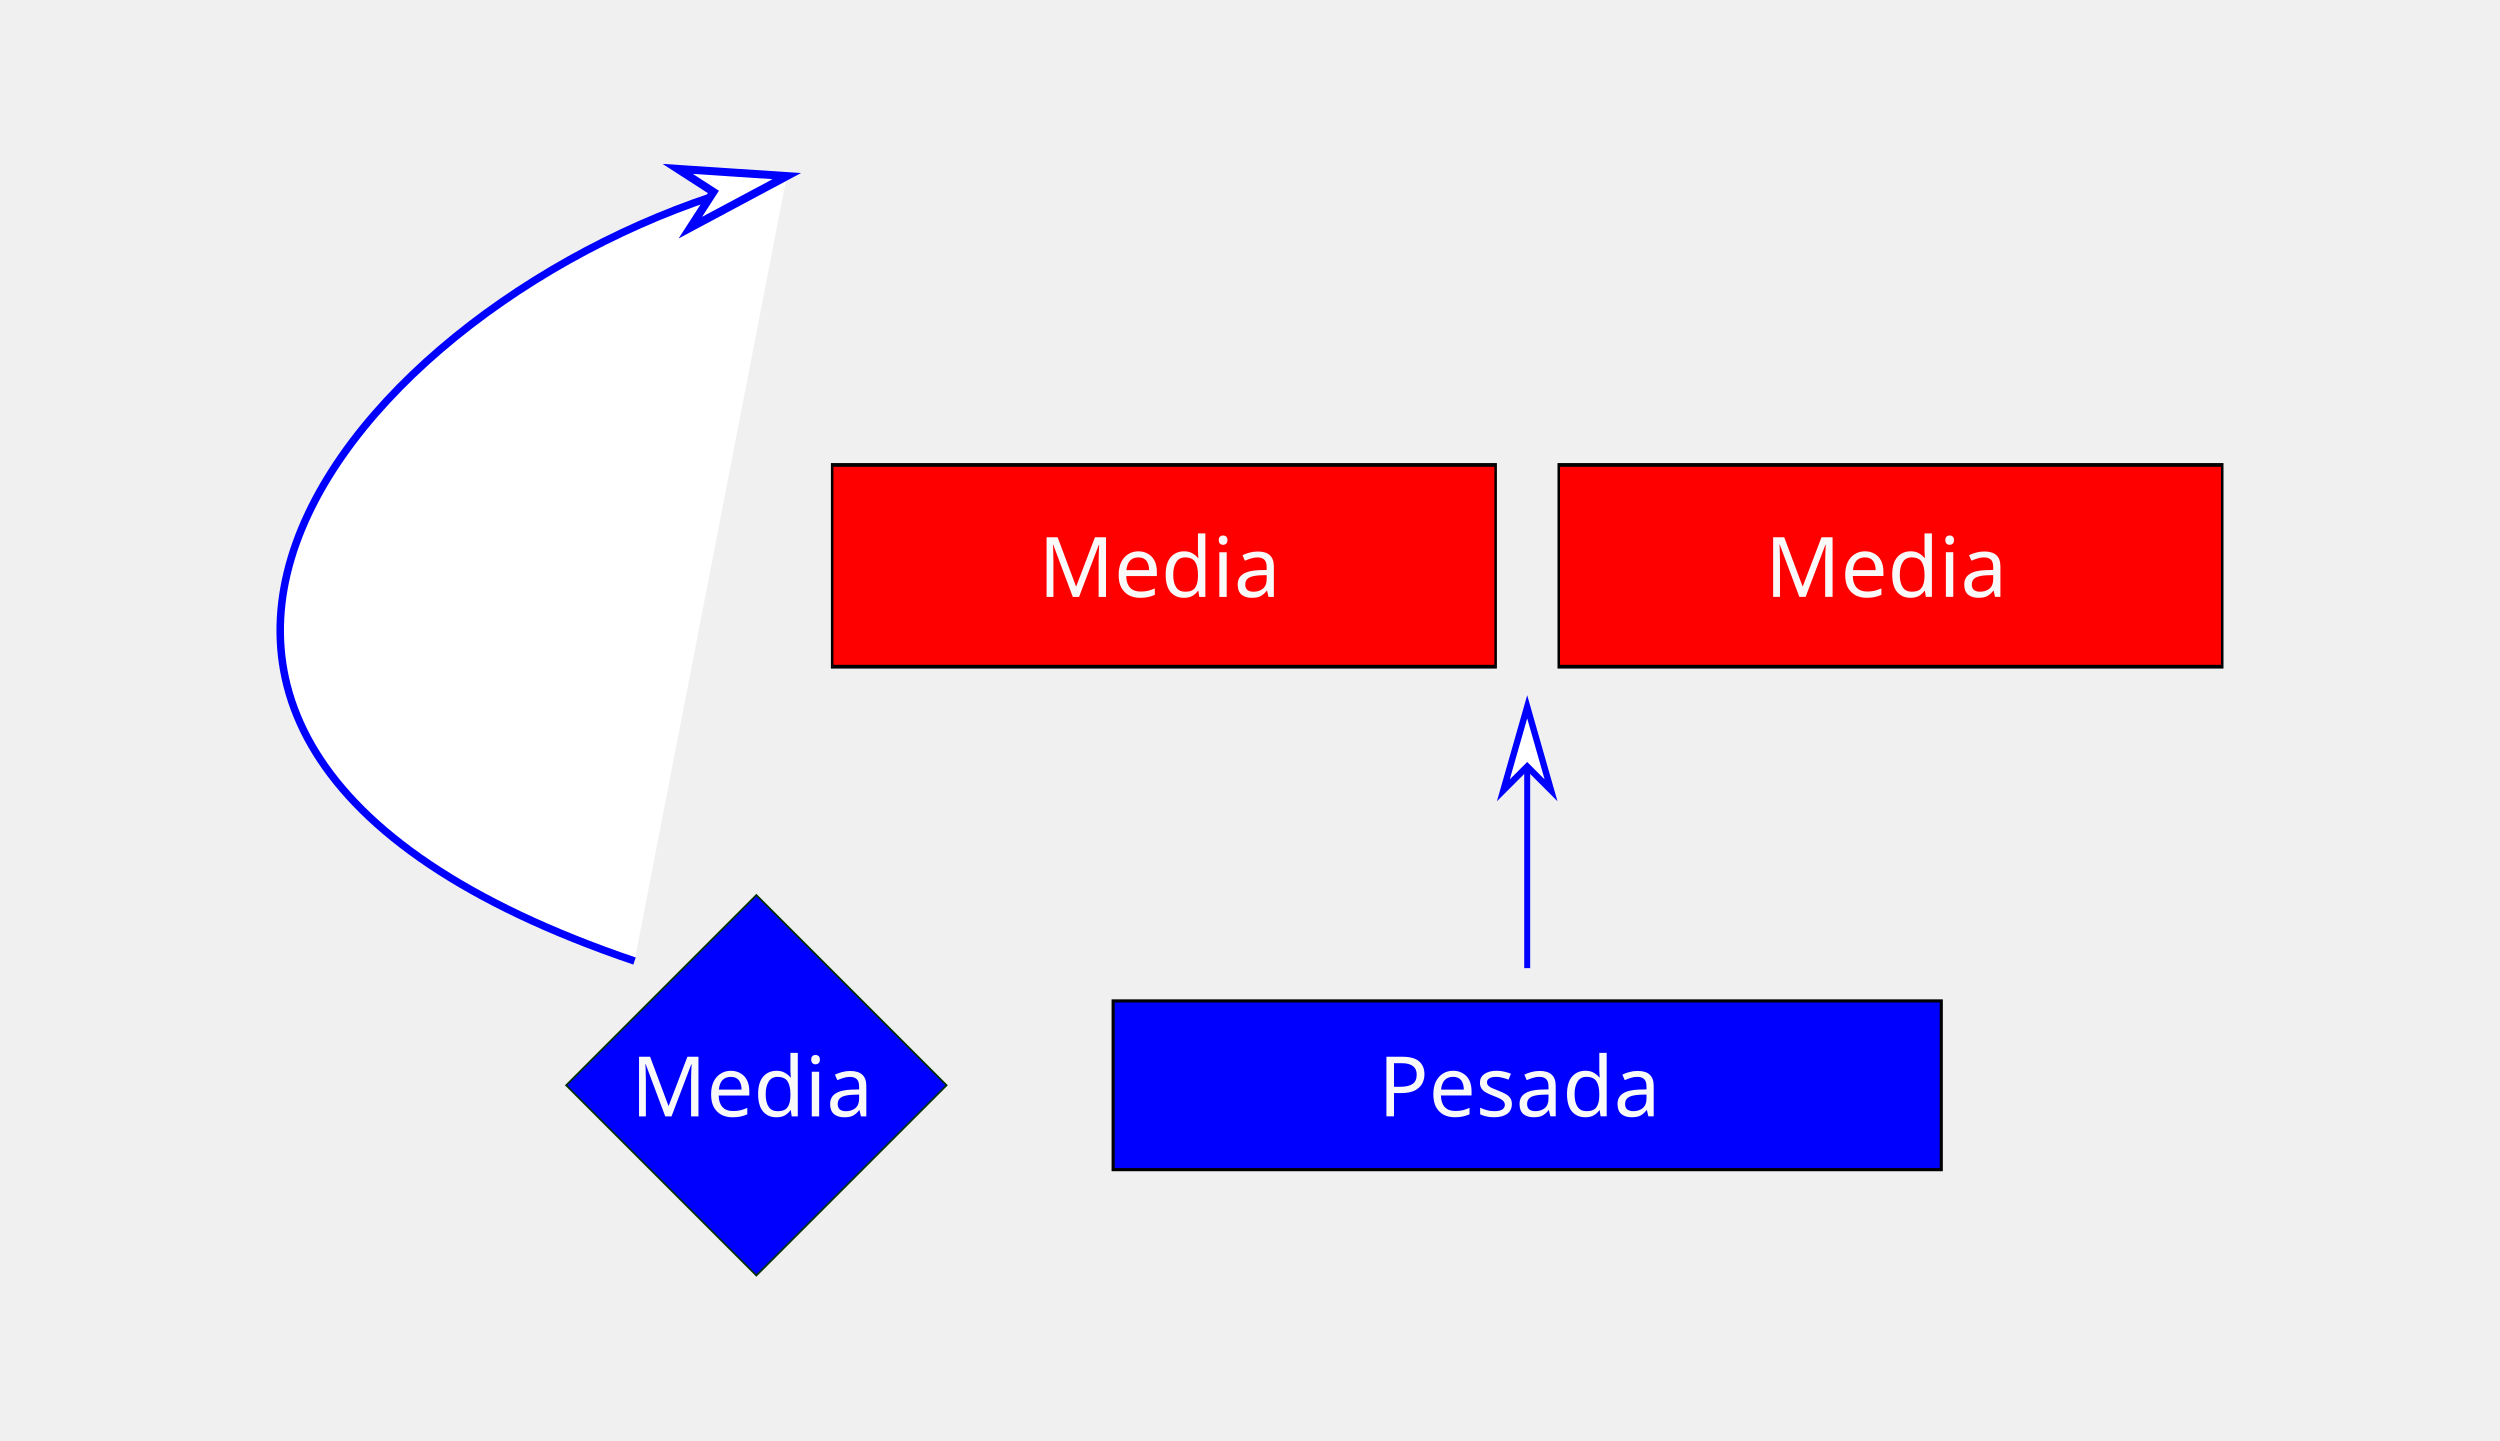
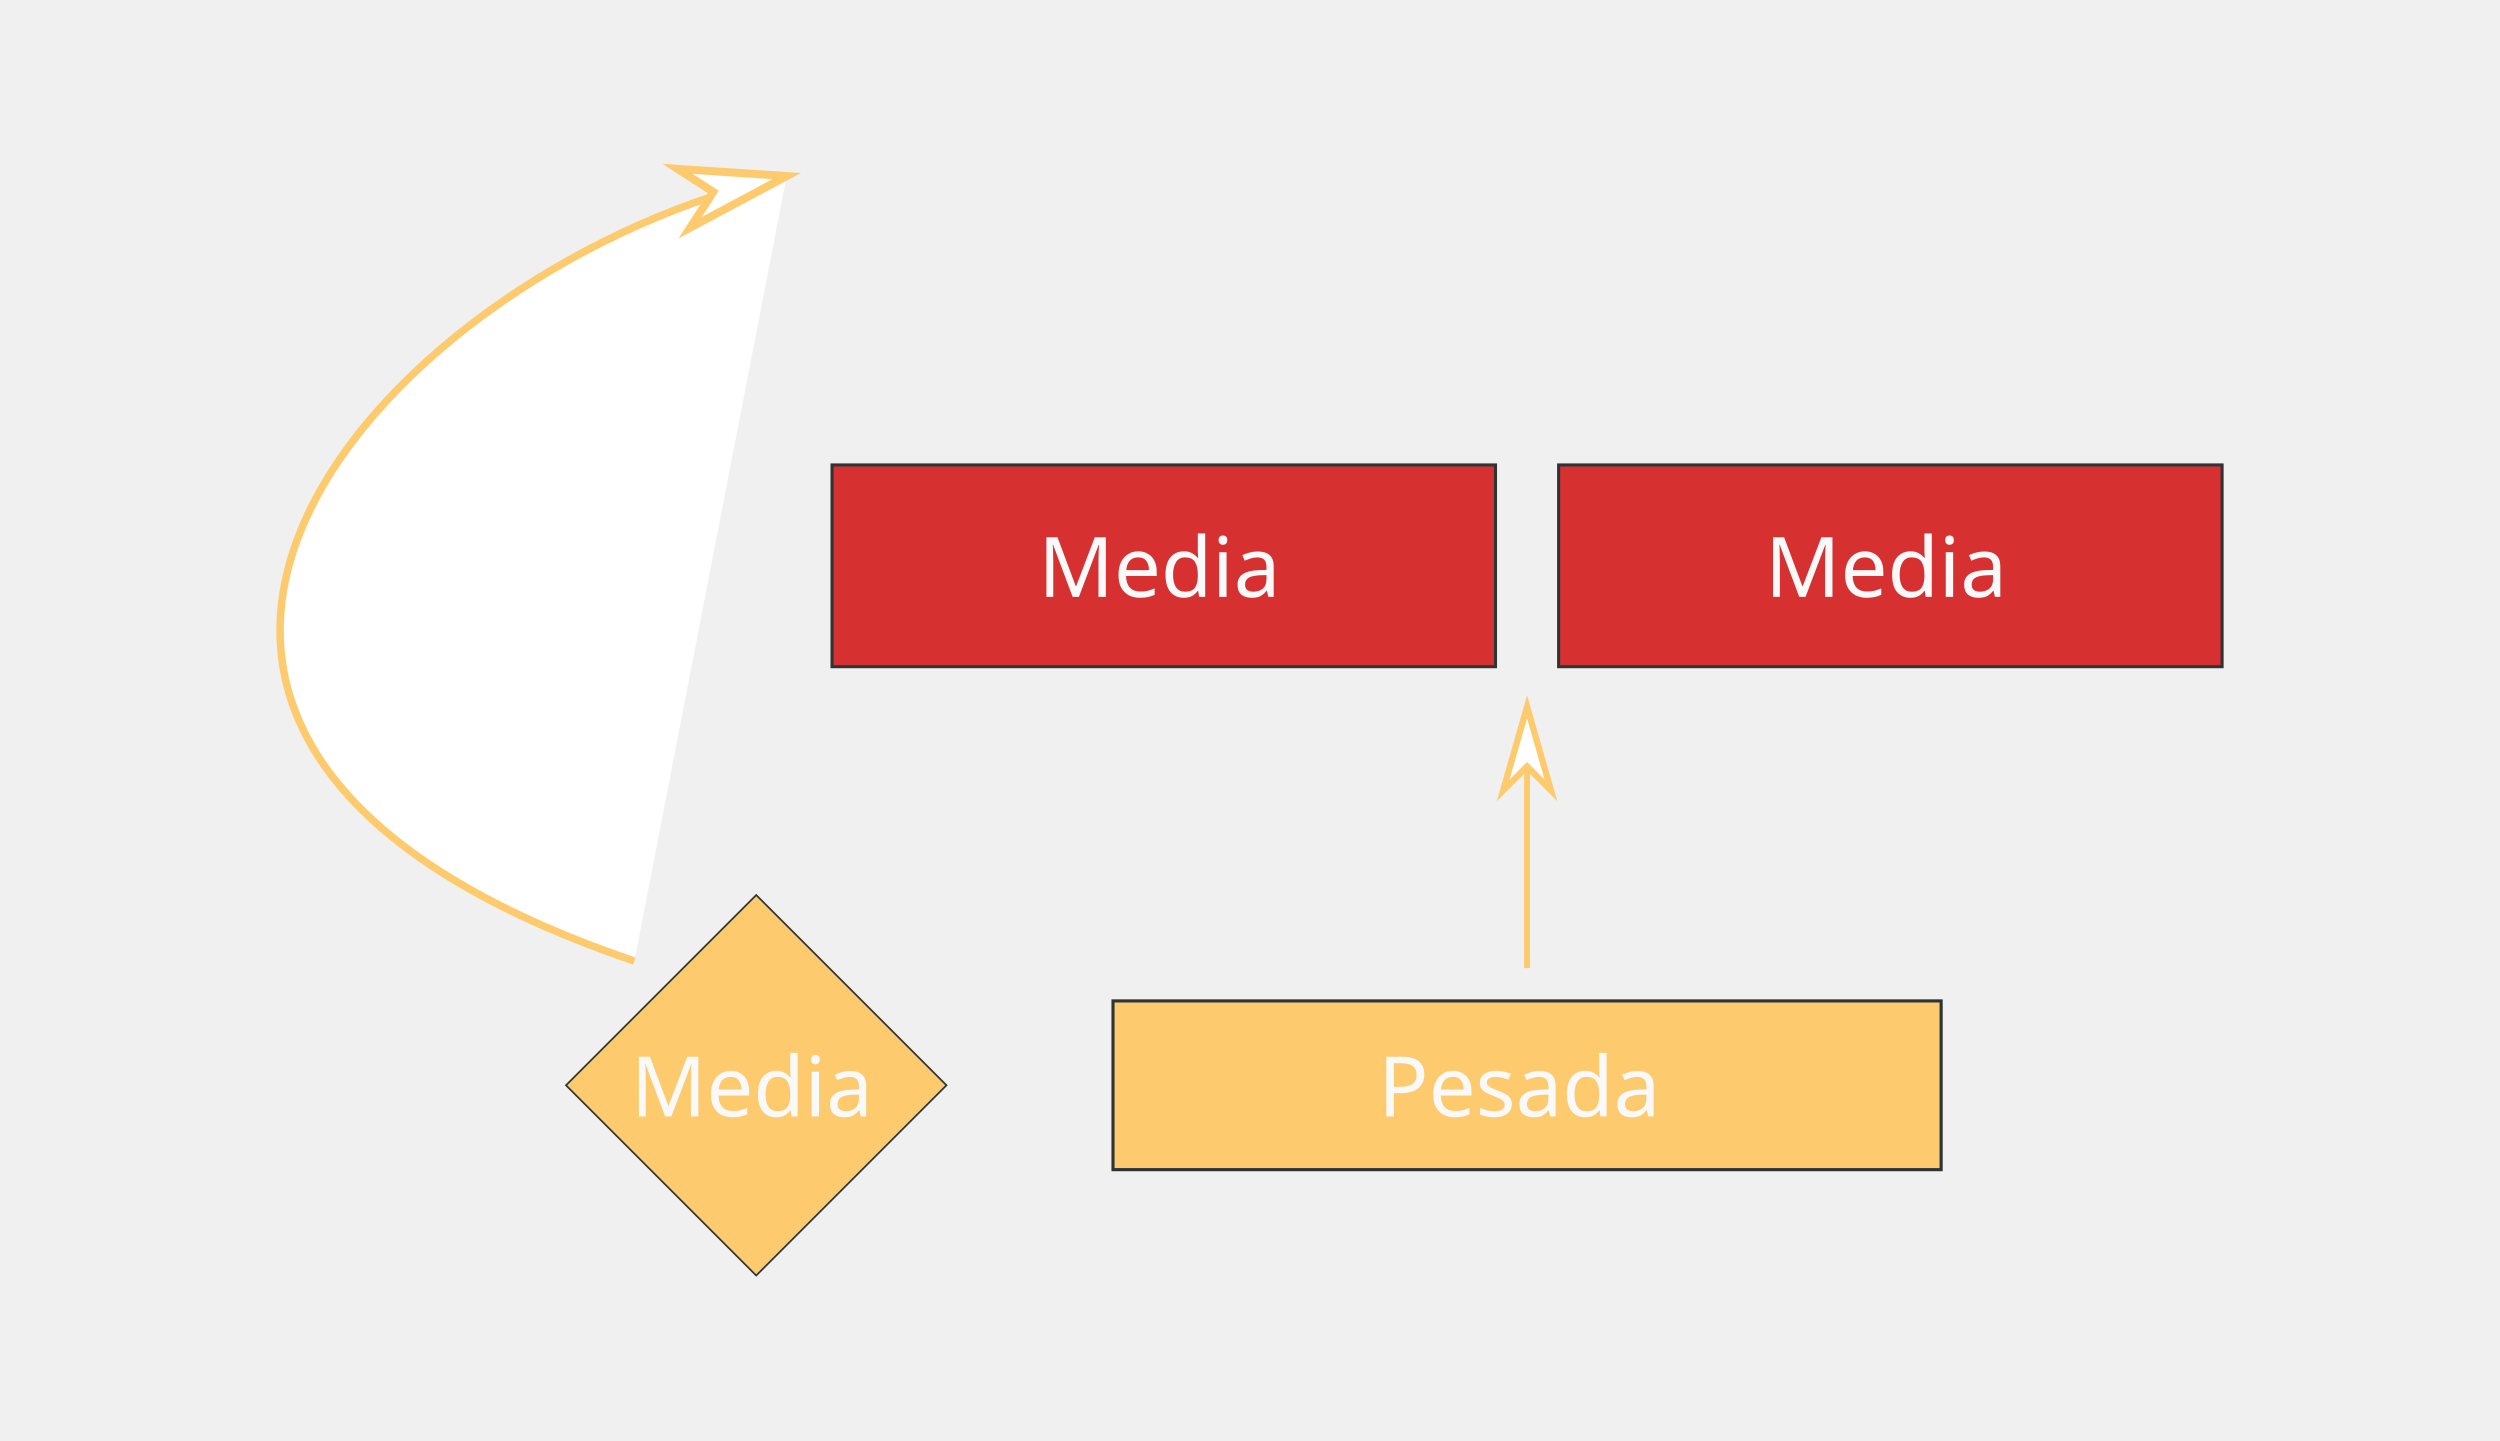
<svg xmlns="http://www.w3.org/2000/svg" xmlns:ns1="http://www.openswatchbook.org/uri/2009/osb" xmlns:xlink="http://www.w3.org/1999/xlink" width="800" height="461" viewBox="0 0 211.667 121.973" version="1.1" id="svg8">
  <defs id="defs2">
    <marker orient="auto" refY="0.0" refX="0.0" id="marker6110" style="overflow:visible;">
      <path id="path6108" d="M 0.0,0.0 L 5.0,-5.0 L -12.5,0.0 L 5.0,5.0 L 0.0,0.0 z " style="fill-rule:evenodd;stroke:#0000fe;stroke-width:1pt;stroke-opacity:1;fill:#ffffff;fill-opacity:1" transform="scale(0.8) rotate(180) translate(12.5,0)" />
    </marker>
    <marker orient="auto" refY="0.0" refX="0.0" id="marker5804" style="overflow:visible;">
      <path id="path5802" d="M 0.0,0.0 L 5.0,-5.0 L -12.5,0.0 L 5.0,5.0 L 0.0,0.0 z " style="fill-rule:evenodd;stroke:#000000;stroke-width:1pt;stroke-opacity:1;fill:#000000;fill-opacity:1" transform="scale(0.8) rotate(180) translate(12.5,0)" />
    </marker>
    <marker orient="auto" refY="0.0" refX="0.0" id="EmptyTriangleOutL" style="overflow:visible">
      <path id="path5050" d="M 5.77,0.0 L -2.88,5.0 L -2.88,-5.0 L 5.77,0.0 z " style="fill-rule:evenodd;fill:#ffffff;stroke:#000000;stroke-width:1pt;stroke-opacity:1" transform="scale(0.8) translate(-6,0)" />
    </marker>
    <marker orient="auto" refY="0.0" refX="0.0" id="marker5546" style="overflow:visible">
      <path id="path5544" style="fill-rule:evenodd;stroke-width:0.625;stroke-linejoin:round;stroke:#000000;stroke-opacity:1;fill:#000000;fill-opacity:1" d="M 8.719,4.034 L -2.207,0.016 L 8.719,-4.002 C 6.973,-1.63 6.983,1.616 8.719,4.034 z " transform="scale(1.1) translate(1,0)" />
    </marker>
    <marker orient="auto" refY="0.0" refX="0.0" id="DotL" style="overflow:visible">
      <path id="path4951" d="M -2.5,-1.0 C -2.5,1.76 -4.74,4.0 -7.5,4.0 C -10.26,4.0 -12.5,1.76 -12.5,-1.0 C -12.5,-3.76 -10.26,-6.0 -7.5,-6.0 C -4.74,-6.0 -2.5,-3.76 -2.5,-1.0 z " style="fill-rule:evenodd;stroke:#000000;stroke-width:1pt;stroke-opacity:1;fill:#000000;fill-opacity:1" transform="scale(0.8) translate(7.4, 1)" />
    </marker>
    <marker orient="auto" refY="0.0" refX="0.0" id="Arrow2Lend" style="overflow:visible;">
      <path id="path4911" style="fill-rule:evenodd;stroke-width:0.625;stroke-linejoin:round;stroke:#000000;stroke-opacity:1;fill:#0000ff;fill-opacity:1" d="M 8.719,4.034 L -2.207,0.016 L 8.719,-4.002 C 6.973,-1.63 6.983,1.616 8.719,4.034 z " transform="scale(1.1) rotate(180) translate(1,0)" />
    </marker>
    <marker orient="auto" refY="0.0" refX="0.0" id="Arrow1Lend" style="overflow:visible;">
      <path id="path4893" d="M 0.0,0.0 L 5.0,-5.0 L -12.5,0.0 L 5.0,5.0 L 0.0,0.0 z " style="fill-rule:evenodd;stroke:#000000;stroke-width:1pt;stroke-opacity:1;fill:#000000;fill-opacity:1" transform="scale(0.8) rotate(180) translate(12.5,0)" />
    </marker>
    <marker orient="auto" refY="0.0" refX="0.0" id="Arrow2Lstart" style="overflow:visible">
      <path id="path4908" style="fill-rule:evenodd;stroke-width:0.625;stroke-linejoin:round;stroke:#000000;stroke-opacity:1;fill:#000000;fill-opacity:1" d="M 8.719,4.034 L -2.207,0.016 L 8.719,-4.002 C 6.973,-1.63 6.983,1.616 8.719,4.034 z " transform="scale(1.1) translate(1,0)" />
    </marker>
    <marker orient="auto" refY="0.0" refX="0.0" id="marker5168" style="overflow:visible">
      <path id="path5166" d="M 0.0,0.0 L 5.0,-5.0 L -12.5,0.0 L 5.0,5.0 L 0.0,0.0 z " style="fill-rule:evenodd;stroke:#000000;stroke-width:1pt;stroke-opacity:1;fill:#000000;fill-opacity:1" transform="scale(0.8) translate(12.5,0)" />
    </marker>
    <marker orient="auto" refY="0.0" refX="0.0" id="Arrow1Lstart" style="overflow:visible">
      <path id="path4890" d="M 0.0,0.0 L 5.0,-5.0 L -12.5,0.0 L 5.0,5.0 L 0.0,0.0 z " style="fill-rule:evenodd;stroke:#000000;stroke-width:1pt;stroke-opacity:1;fill:#000000;fill-opacity:1" transform="scale(0.8) translate(12.5,0)" />
    </marker>
    <linearGradient id="linearGradient4873" ns1:paint="solid">
      <stop style="stop-color:#000000;stop-opacity:1;" offset="0" id="stop4871" />
    </linearGradient>
    <linearGradient id="linearGradient4660" ns1:paint="solid">
      <stop style="stop-color:#000000;stop-opacity:1;" offset="0" id="stop4658" />
    </linearGradient>
    <linearGradient id="linearGradient4605" ns1:paint="solid">
      <stop style="stop-color:#000000;stop-opacity:1;" offset="0" id="stop4603" />
    </linearGradient>
    <linearGradient id="linearGradient4599" ns1:paint="solid">
      <stop style="stop-color:#0000ff;stop-opacity:1;" offset="0" id="stop4597" />
    </linearGradient>
    <linearGradient id="linearGradient4538" ns1:paint="solid">
      <stop style="stop-color:#000000;stop-opacity:1;" offset="0" id="stop4536" />
    </linearGradient>
    <linearGradient xlink:href="#linearGradient4538" id="linearGradient4540" x1="69.585" y1="125.682" x2="151.606" y2="125.682" gradientUnits="userSpaceOnUse" gradientTransform="matrix(1.017373,0,0,1,-4.065676,30.95625)" />
    <linearGradient xlink:href="#linearGradient4538" id="linearGradient4540-3" x1="69.585" y1="125.682" x2="151.606" y2="125.682" gradientUnits="userSpaceOnUse" gradientTransform="matrix(1.017373,0,0,1,-4.065678,-46.96354)" />
    <linearGradient xlink:href="#linearGradient4599" id="linearGradient4601" x1="74.228" y1="226.491" x2="144.342" y2="226.491" gradientUnits="userSpaceOnUse" />
    <linearGradient xlink:href="#linearGradient4605" id="linearGradient4607" x1="74.228" y1="226.491" x2="144.342" y2="226.491" gradientUnits="userSpaceOnUse" />
-     <linearGradient xlink:href="#linearGradient4599" id="linearGradient4636" gradientUnits="userSpaceOnUse" x1="74.228" y1="226.491" x2="144.342" y2="226.491" gradientTransform="translate(15.59847,30.82135)" />
-     <linearGradient xlink:href="#linearGradient4605" id="linearGradient4638" gradientUnits="userSpaceOnUse" x1="74.228" y1="226.491" x2="144.342" y2="226.491" gradientTransform="translate(15.59847,30.82135)" />
-     <linearGradient xlink:href="#linearGradient4660" id="linearGradient4662" x1="70.776" y1="214.715" x2="140.891" y2="214.715" gradientUnits="userSpaceOnUse" />
    <marker orient="auto" refY="0" refX="0" id="marker6110-2" style="overflow:visible">
      <path id="path6108-9" d="M 0,0 5,-5 -12.5,0 5,5 Z" style="fill:#ffffff;fill-opacity:1;fill-rule:evenodd;stroke:#0000fe;stroke-width:1pt;stroke-opacity:1" transform="matrix(-0.8,0,0,-0.8,-10,0)" />
    </marker>
    <marker orient="auto" refY="0" refX="0" id="marker6110-2-5" style="overflow:visible">
      <path id="path6108-9-5" d="M 0,0 5,-5 -12.5,0 5,5 Z" style="fill:#ffffff;fill-opacity:1;fill-rule:evenodd;stroke:#0000fe;stroke-width:1pt;stroke-opacity:1" transform="matrix(-0.8,0,0,-0.8,-10,0)" />
    </marker>
    <marker orient="auto" refY="0" refX="0" id="marker6110-3" style="overflow:visible">
      <path id="path6108-6" d="M 0,0 5,-5 -12.5,0 5,5 Z" style="fill:#ffffff;fill-opacity:1;fill-rule:evenodd;stroke:#0000fe;stroke-width:1pt;stroke-opacity:1" transform="matrix(-0.8,0,0,-0.8,-10,0)" />
    </marker>
    <marker orient="auto" refY="0" refX="0" id="marker6110-4" style="overflow:visible">
      <path id="path6108-7" d="M 0,0 5,-5 -12.5,0 5,5 Z" style="fill:#ffffff;fill-opacity:1;fill-rule:evenodd;stroke:#0000fe;stroke-width:1pt;stroke-opacity:1" transform="matrix(-0.8,0,0,-0.8,-10,0)" />
    </marker>
    <marker orient="auto" refY="0" refX="0" id="marker6110-2-5-5" style="overflow:visible">
      <path id="path6108-9-5-5" d="M 0,0 5,-5 -12.5,0 5,5 Z" style="fill:#ffffff;fill-opacity:1;fill-rule:evenodd;stroke:#0000fe;stroke-width:1pt;stroke-opacity:1" transform="matrix(-0.8,0,0,-0.8,-10,0)" />
    </marker>
    <marker orient="auto" refY="0" refX="0" id="marker6110-2-5-7" style="overflow:visible">
      <path id="path6108-9-5-53" d="M 0,0 5,-5 -12.5,0 5,5 Z" style="fill:#ffffff;fill-opacity:1;fill-rule:evenodd;stroke:#0000fe;stroke-width:1pt;stroke-opacity:1" transform="matrix(-0.8,0,0,-0.8,-10,0)" />
    </marker>
    <marker orient="auto" refY="0" refX="0" id="marker6110-2-5-70" style="overflow:visible">
-       <path id="path6108-9-5-6" d="M 0,0 5,-5 -12.5,0 5,5 Z" style="fill:#ffffff;fill-opacity:1;fill-rule:evenodd;stroke:#0000fe;stroke-width:1pt;stroke-opacity:1" transform="matrix(-0.8,0,0,-0.8,-10,0)" />
+       <path id="path6108-9-5-6" d="M 0,0 5,-5 -12.5,0 5,5 Z" style="fill:#ffffff;fill-opacity:1;fill-rule:evenodd;stroke:#fdcb6e;stroke-width:1pt;stroke-opacity:1" transform="matrix(-0.8,0,0,-0.8,-10,0)" />
    </marker>
    <marker orient="auto" refY="0" refX="0" id="marker6110-2-5-70-6" style="overflow:visible">
      <path id="path6108-9-5-6-5" d="M 0,0 5,-5 -12.5,0 5,5 Z" style="fill:#ffffff;fill-opacity:1;fill-rule:evenodd;stroke:#0000fe;stroke-width:1pt;stroke-opacity:1" transform="matrix(-0.8,0,0,-0.8,-10,0)" />
    </marker>
-     <linearGradient xlink:href="#linearGradient4873" id="linearGradient4662-3" x1="70.776" y1="214.715" x2="140.891" y2="214.715" gradientUnits="userSpaceOnUse" />
    <marker orient="auto" refY="0" refX="0" id="marker6110-2-5-70-69" style="overflow:visible">
-       <path id="path6108-9-5-6-4" d="M 0,0 5,-5 -12.5,0 5,5 Z" style="fill:#ffffff;fill-opacity:1;fill-rule:evenodd;stroke:#0000fe;stroke-width:1pt;stroke-opacity:1" transform="matrix(-0.8,0,0,-0.8,-10,0)" />
+       <path id="path6108-9-5-6-4" d="M 0,0 5,-5 -12.5,0 5,5 Z" style="fill:#ffffff;fill-opacity:1;fill-rule:evenodd;stroke:#fdcb6e;stroke-width:1pt;stroke-opacity:1" transform="matrix(-0.8,0,0,-0.8,-10,0)" />
    </marker>
  </defs>
  <g id="layer1" transform="translate(0,-175.0271)">
    <flowRoot transform="matrix(0.2645833,0,0,0.2645833,0,175.0271)" style="font-style:normal;font-weight:normal;font-size:40px;line-height:1.25;font-family:sans-serif;letter-spacing:0px;word-spacing:0px;fill:#000000;fill-opacity:1;stroke:none" id="flowRoot4615" xml:space="preserve">
      <flowRegion id="flowRegion4617">
        <rect y="367" x="276" height="41" width="251" id="rect4619" />
      </flowRegion>
      <flowPara id="flowPara4621">INfanteríaInfanter</flowPara>
      <flowPara id="flowPara4623" />
    </flowRoot>
-     <g id="g4531" transform="matrix(0.801178,0,0,1.195675,75.27076,-33.79611)">
-       <rect style="fill:#ff0000;fill-opacity:1;stroke:url(#linearGradient4662);stroke-width:0.265" id="rect4580-0" width="70.115" height="14.287" x="70.776" y="207.571" />
+     <g id="g1239" transform="translate(-0.0117455,2.8107391e-6)">
+       <rect style="fill:#d63031;fill-opacity:1;stroke:#2d3436;stroke-width:0.259;stroke-opacity:1" id="rect4580-0" width="56.174" height="17.083" x="131.975" y="214.391" />
+       <path id="path6106-9-9-9" d="m 129.303,256.994 c 0,-16.779 0,-22.122 0,-22.122" style="fill:#ffffff;stroke:#fdcb6e;stroke-width:0.505;stroke-linecap:butt;stroke-linejoin:miter;stroke-miterlimit:4;stroke-dasharray:none;stroke-opacity:1;marker-end:url(#marker6110-2-5-70)" />
+       <rect transform="rotate(45)" y="132.066" x="222.63" height="22.778" width="22.778" id="rect1177" style="fill:#fdcb6e;fill-opacity:1;stroke:#2d3436;stroke-width:0.147;stroke-linecap:butt;stroke-miterlimit:4;stroke-dasharray:none;stroke-opacity:1" />
+       <text id="text4627-6" y="269.545" x="53.417" style="font-style:normal;font-weight:normal;font-size:10.583px;line-height:1.25;font-family:sans-serif;letter-spacing:0px;word-spacing:0px;fill:#f9f9f9;fill-opacity:1;stroke:none;stroke-width:0.265" xml:space="preserve">
+         <tspan style="font-size:7.056px;fill:#f9f9f9;stroke-width:0.265" y="269.545" x="53.417" id="tspan4625-5">Media</tspan>
+       </text>
+       <rect style="fill:#fdcb6e;fill-opacity:1;stroke:#2d3436;stroke-width:0.265;stroke-opacity:1" id="rect4580" width="70.115" height="14.287" x="94.246" y="259.771" />
+       <text id="text4627" y="269.545" x="116.698" style="font-style:normal;font-weight:normal;font-size:10.583px;line-height:1.25;font-family:sans-serif;letter-spacing:0px;word-spacing:0px;fill:#f9f9f9;fill-opacity:1;stroke:none;stroke-width:0.265" xml:space="preserve">
+         <tspan style="font-size:7.056px;fill:#f9f9f9;stroke-width:0.265" y="269.545" x="116.698" id="tspan4625">Pesada</tspan>
+       </text>
+       <text id="text4627-4" y="225.563" x="149.441" style="font-style:normal;font-weight:normal;font-size:10.583px;line-height:1.25;font-family:sans-serif;letter-spacing:0px;word-spacing:0px;fill:#f9f9f9;fill-opacity:1;stroke:none;stroke-width:0.265" xml:space="preserve">
+         <tspan style="font-size:7.056px;fill:#f9f9f9;stroke-width:0.265" y="225.563" x="149.441" id="tspan4625-2">Media</tspan>
+       </text>
+       <rect y="214.391" x="70.457" height="17.083" width="56.174" id="rect4580-0-8" style="fill:#d63031;fill-opacity:1;stroke:#2d3436;stroke-width:0.259;stroke-opacity:1" />
+       <text id="text4627-4-4" y="225.563" x="87.923" style="font-style:normal;font-weight:normal;font-size:10.583px;line-height:1.25;font-family:sans-serif;letter-spacing:0px;word-spacing:0px;fill:#f9f9f9;fill-opacity:1;stroke:none;stroke-width:0.265" xml:space="preserve">
+         <tspan style="font-size:7.056px;fill:#f9f9f9;stroke-width:0.265" y="225.563" x="87.923" id="tspan4625-2-7">Media</tspan>
+       </text>
+       <path id="path6106-9-9-9-2" d="M 53.724,256.395 C -3.907,236.825 33.428,197.096 66.617,189.936" style="fill:#ffffff;stroke:#fdcb6e;stroke-width:0.636;stroke-linecap:butt;stroke-linejoin:miter;stroke-miterlimit:4;stroke-dasharray:none;stroke-opacity:1;marker-end:url(#marker6110-2-5-70-69)" />
    </g>
-     <path style="fill:#ffffff;stroke:#0000fe;stroke-width:0.505;stroke-linecap:butt;stroke-linejoin:miter;stroke-miterlimit:4;stroke-dasharray:none;stroke-opacity:1;marker-end:url(#marker6110-2-5-70)" d="m 129.303,256.994 c 0,-16.779 0,-22.122 0,-22.122" id="path6106-9-9-9" />
-     <rect style="fill:#0000ff;fill-opacity:1;stroke:#003000;stroke-width:0.147;stroke-linecap:butt;stroke-miterlimit:4;stroke-dasharray:none;stroke-opacity:1" id="rect1177" width="22.778" height="22.778" x="222.63" y="132.066" transform="rotate(45)" />
-     <text xml:space="preserve" style="font-style:normal;font-weight:normal;font-size:10.583px;line-height:1.25;font-family:sans-serif;letter-spacing:0px;word-spacing:0px;fill:#f9f9f9;fill-opacity:1;stroke:none;stroke-width:0.265" x="53.417" y="269.545" id="text4627-6">
-       <tspan id="tspan4625-5" x="53.417" y="269.545" style="font-size:7.056px;fill:#f9f9f9;stroke-width:0.265">Media</tspan>
-     </text>
-     <g id="g1213" transform="translate(4.419822,9.602228)">
-       <g id="g1261">
-         <g id="g1256">
-           <g id="g1252">
-             <rect y="250.169" x="89.826" height="14.287" width="70.115" id="rect4580" style="fill:url(#linearGradient4636);fill-opacity:1;stroke:url(#linearGradient4638);stroke-width:0.265" />
-           </g>
-         </g>
-       </g>
-       <text id="text4627" y="259.943" x="112.278" style="font-style:normal;font-weight:normal;font-size:10.583px;line-height:1.25;font-family:sans-serif;letter-spacing:0px;word-spacing:0px;fill:#f9f9f9;fill-opacity:1;stroke:none;stroke-width:0.265" xml:space="preserve">
-         <tspan style="font-size:7.056px;fill:#f9f9f9;stroke-width:0.265" y="259.943" x="112.278" id="tspan4625">Pesada</tspan>
-       </text>
-       <text id="text4627-4" y="215.961" x="145.021" style="font-style:normal;font-weight:normal;font-size:10.583px;line-height:1.25;font-family:sans-serif;letter-spacing:0px;word-spacing:0px;fill:#f9f9f9;fill-opacity:1;stroke:none;stroke-width:0.265" xml:space="preserve">
-         <tspan style="font-size:7.056px;fill:#f9f9f9;stroke-width:0.265" y="215.961" x="145.021" id="tspan4625-2">Media</tspan>
-       </text>
-       <g id="g1320" transform="translate(0,5.080089)">
-         <g transform="matrix(0.801178,0,0,1.195675,9.333094,-48.47843)" id="g4531-1">
-           <rect y="207.571" x="70.776" height="14.287" width="70.115" id="rect4580-0-8" style="fill:#ff0000;fill-opacity:1;stroke:url(#linearGradient4662-3);stroke-width:0.265" />
-         </g>
-         <text xml:space="preserve" style="font-style:normal;font-weight:normal;font-size:10.583px;line-height:1.25;font-family:sans-serif;letter-spacing:0px;word-spacing:0px;fill:#f9f9f9;fill-opacity:1;stroke:none;stroke-width:0.265" x="83.503" y="210.881" id="text4627-4-4">
-           <tspan id="tspan4625-2-7" x="83.503" y="210.881" style="font-size:7.056px;fill:#f9f9f9;stroke-width:0.265">Media</tspan>
-         </text>
-       </g>
-     </g>
-     <path style="fill:#ffffff;stroke:#0000fe;stroke-width:0.636;stroke-linecap:butt;stroke-linejoin:miter;stroke-miterlimit:4;stroke-dasharray:none;stroke-opacity:1;marker-end:url(#marker6110-2-5-70-69)" d="M 53.724,256.395 C -3.907,236.825 33.428,197.096 66.617,189.936" id="path6106-9-9-9-2" />
  </g>
</svg>
